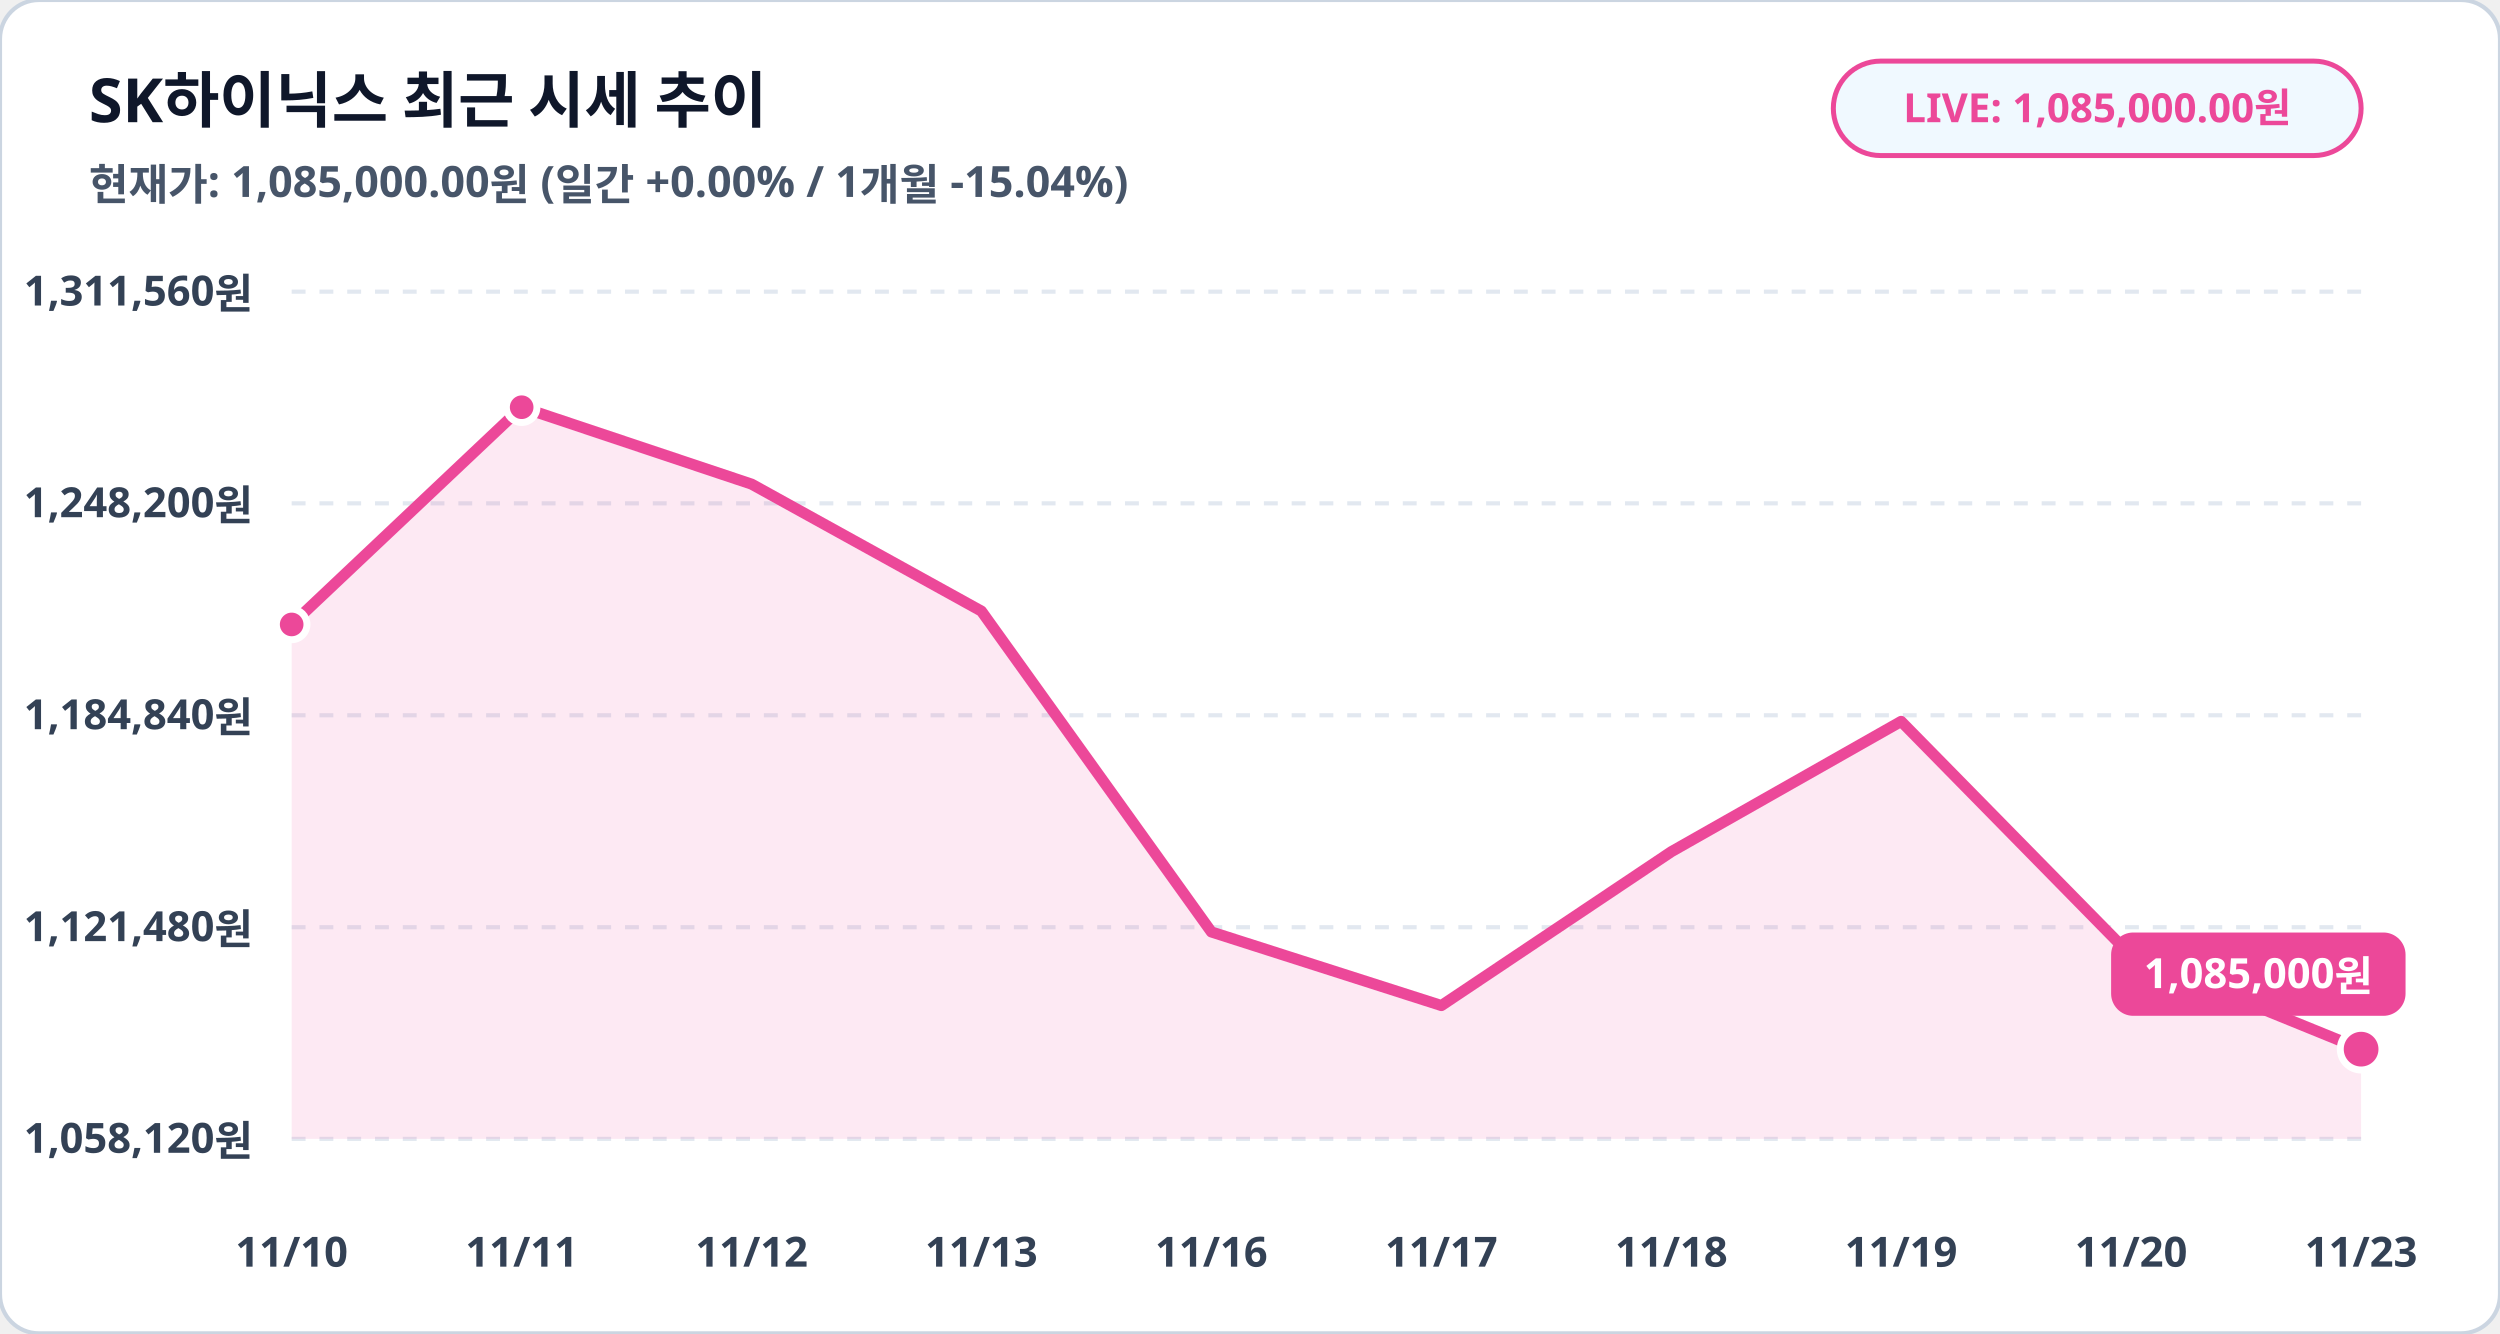
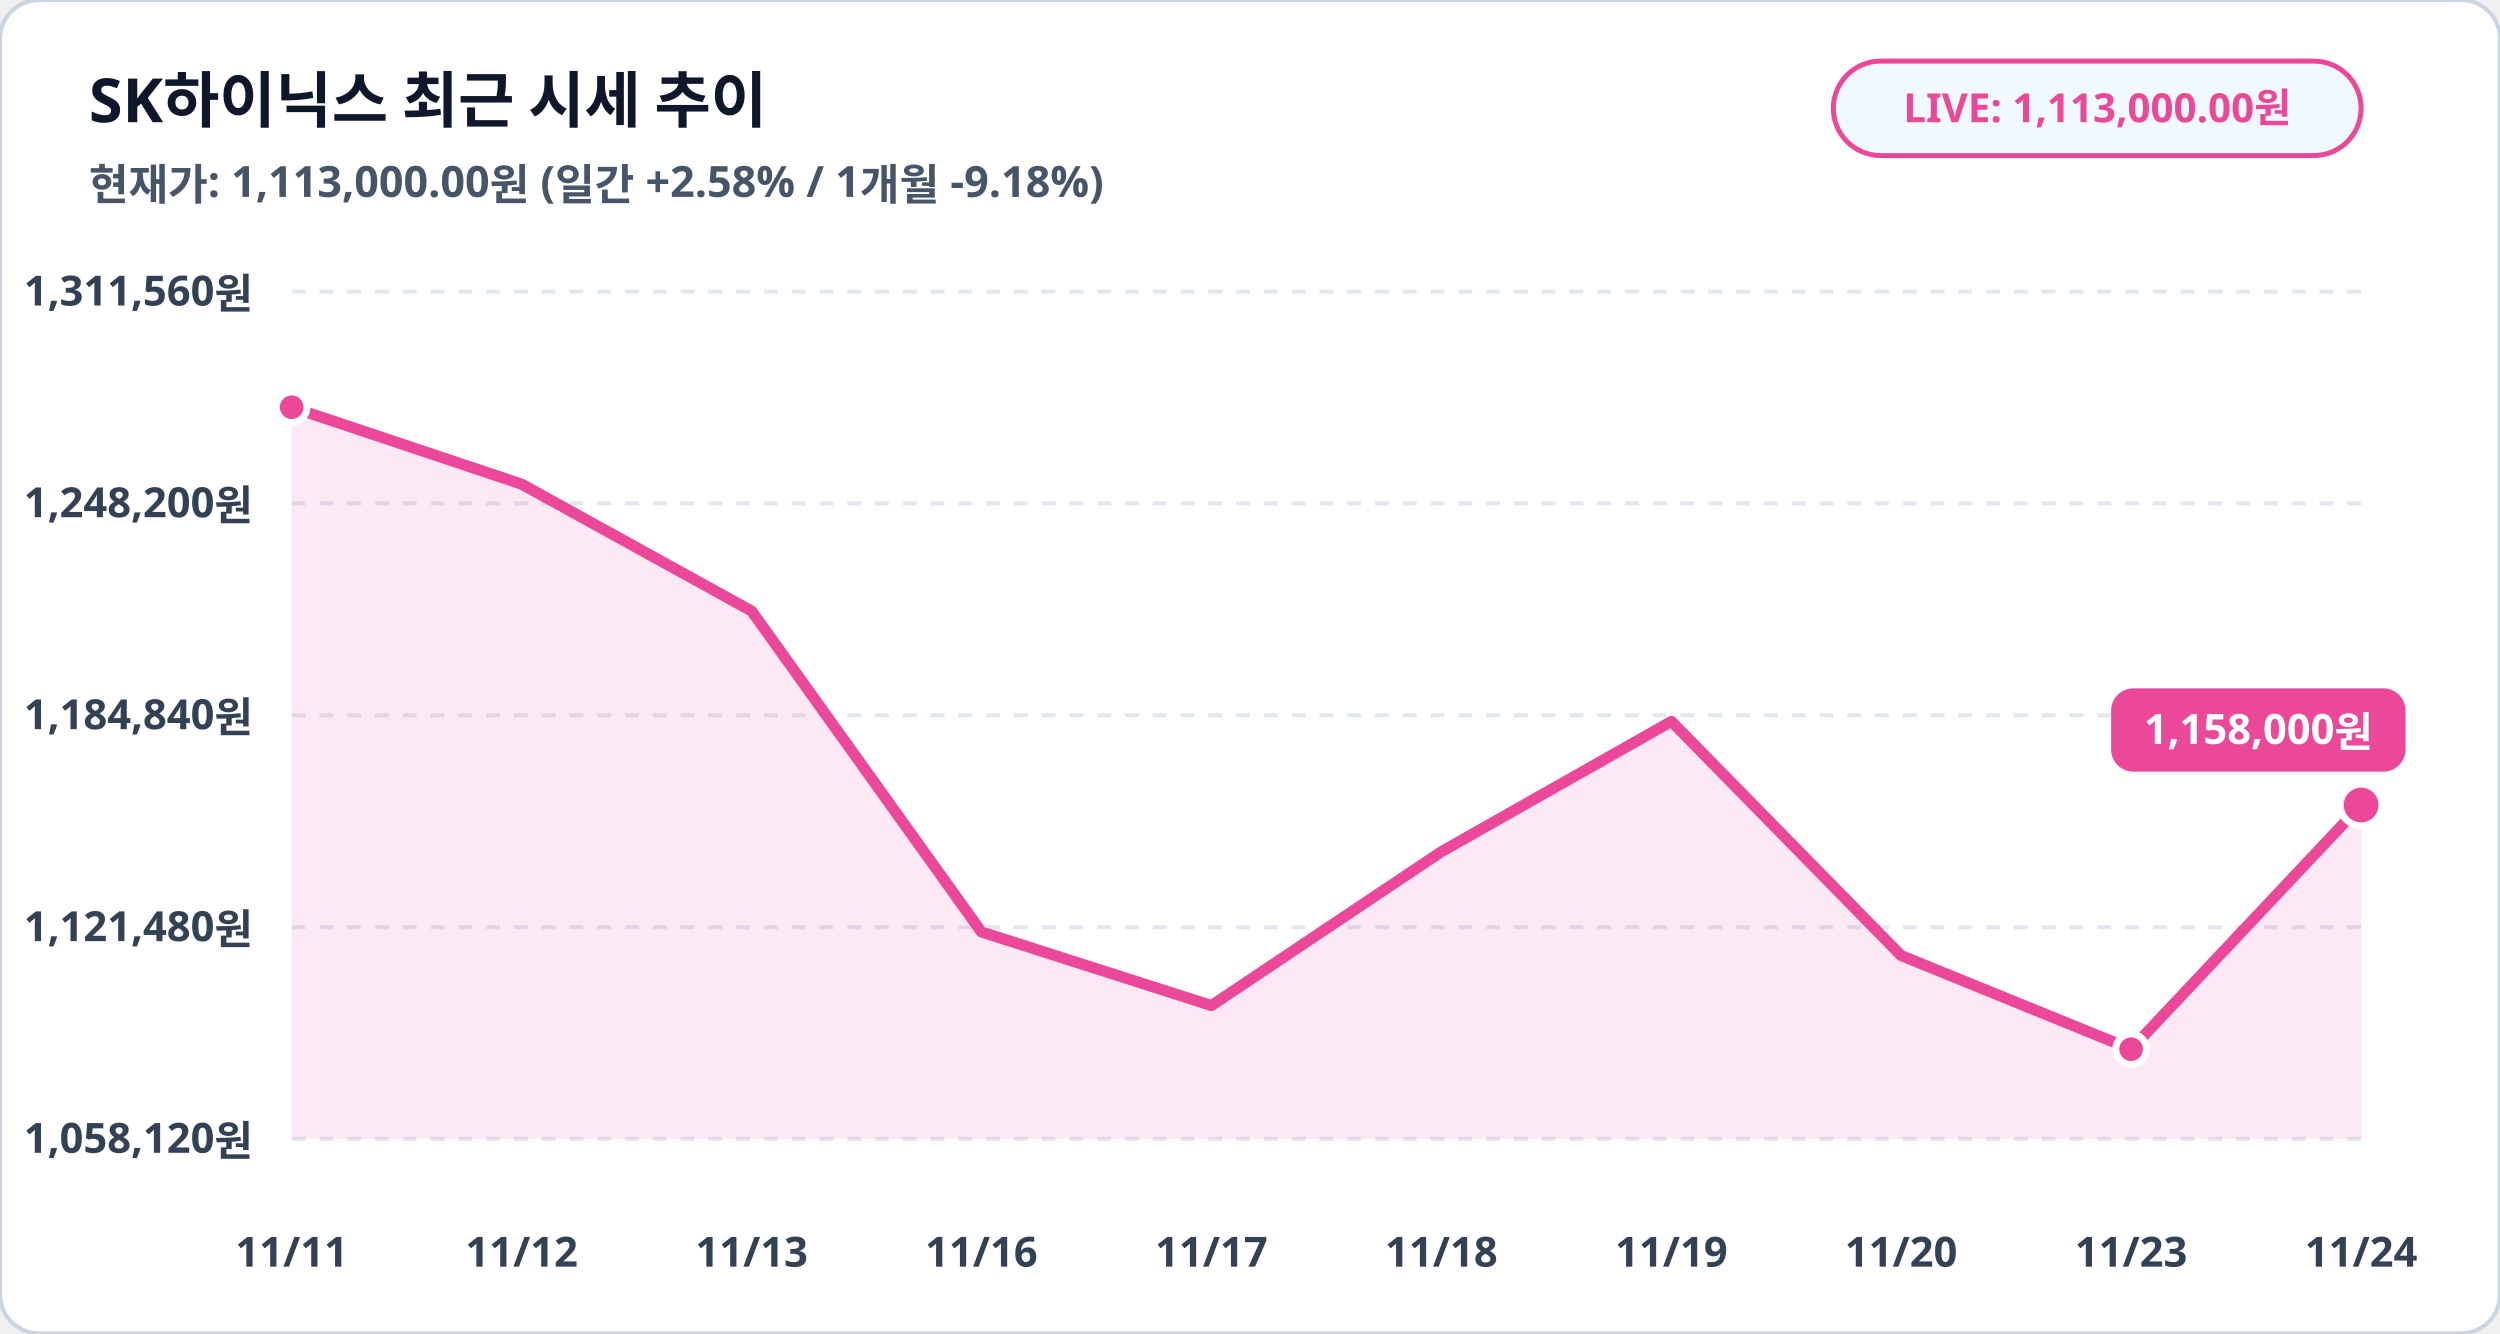
<svg xmlns="http://www.w3.org/2000/svg" viewBox="0 0 900 480" width="100%" height="100%">
  <rect width="900" height="480" rx="14" fill="#ffffff" stroke="#cbd5e1" stroke-width="1.5" />
  <text x="32" y="44" fill="#0f172a" font-family="Pretendard, sans-serif" font-size="22" font-weight="900">SK하이닉스 최근 시세 추이</text>
-   <text x="32" y="72" fill="#475569" font-family="Pretendard, sans-serif" font-size="15.5" font-weight="600">현재가: 1,085,000.00원 (일간 +0.00% / 1개월 -15.04%)</text>
+   <text x="32" y="72" fill="#475569" font-family="Pretendard, sans-serif" font-size="15.5" font-weight="600">현재가: 1,113,000.00원 (일간 +2.58% / 1개월 -9.18%)</text>
  <rect x="660" y="22" width="190" height="34" rx="17" fill="#f0f9ff" stroke="#ec4899" stroke-width="1.8" />
-   <text x="755" y="44" fill="#ec4899" font-family="Pretendard, sans-serif" font-size="14.5" font-weight="800" text-anchor="middle">LIVE: 1,085,000.00원</text>
+   <text x="755" y="44" fill="#ec4899" font-family="Pretendard, sans-serif" font-size="14.5" font-weight="800" text-anchor="middle">LIVE: 1,113,000.00원</text>
  <line x1="105" y1="105.0" x2="850" y2="105.0" stroke="#e2e8f0" stroke-width="1.5" stroke-dasharray="5,5" />
  <text x="91" y="110.0" fill="#334155" font-family="Pretendard, sans-serif" font-size="15" font-weight="700" text-anchor="end">1,311,560원</text>
  <line x1="105" y1="181.2" x2="850" y2="181.2" stroke="#e2e8f0" stroke-width="1.5" stroke-dasharray="5,5" />
  <text x="91" y="186.2" fill="#334155" font-family="Pretendard, sans-serif" font-size="15" font-weight="700" text-anchor="end">1,248,200원</text>
  <line x1="105" y1="257.5" x2="850" y2="257.5" stroke="#e2e8f0" stroke-width="1.5" stroke-dasharray="5,5" />
  <text x="91" y="262.5" fill="#334155" font-family="Pretendard, sans-serif" font-size="15" font-weight="700" text-anchor="end">1,184,840원</text>
  <line x1="105" y1="333.8" x2="850" y2="333.8" stroke="#e2e8f0" stroke-width="1.5" stroke-dasharray="5,5" />
  <text x="91" y="338.8" fill="#334155" font-family="Pretendard, sans-serif" font-size="15" font-weight="700" text-anchor="end">1,121,480원</text>
  <line x1="105" y1="410.0" x2="850" y2="410.0" stroke="#e2e8f0" stroke-width="1.5" stroke-dasharray="5,5" />
  <text x="91" y="415.0" fill="#334155" font-family="Pretendard, sans-serif" font-size="15" font-weight="700" text-anchor="end">1,058,120원</text>
-   <polygon points="105.0,410.0 105.0,224.8 187.8,146.6 270.6,174.3 353.3,220.0 436.1,335.5 518.9,362.0 601.7,306.6 684.4,259.7 767.2,344.0 850.0,377.7 850.0,410.0" fill="#ec4899" fill-opacity="0.12" />
-   <polyline fill="none" stroke="#ec4899" stroke-width="4" stroke-linecap="round" stroke-linejoin="round" points="105.0,224.8 187.8,146.6 270.6,174.3 353.3,220.0 436.1,335.5 518.9,362.0 601.7,306.6 684.4,259.7 767.2,344.0 850.0,377.7" />
-   <circle cx="105.0" cy="224.8" r="5.5" fill="#ec4899" stroke="#ffffff" stroke-width="2.5" />
-   <circle cx="187.8" cy="146.6" r="5.5" fill="#ec4899" stroke="#ffffff" stroke-width="2.5" />
-   <circle cx="850.0" cy="377.7" r="7.5" fill="#ec4899" stroke="#ffffff" stroke-width="2.5" />
-   <rect x="760.0" y="335.7" width="106" height="30" rx="8" fill="#ec4899" />
-   <text x="813.0" y="355.7" fill="#ffffff" font-family="Pretendard, sans-serif" font-size="15" font-weight="800" text-anchor="middle">1,085,000원</text>
-   <text x="105.0" y="456" fill="#334155" font-family="Pretendard, sans-serif" font-size="15" font-weight="700" text-anchor="middle">11/10</text>
-   <text x="187.8" y="456" fill="#334155" font-family="Pretendard, sans-serif" font-size="15" font-weight="700" text-anchor="middle">11/11</text>
-   <text x="270.6" y="456" fill="#334155" font-family="Pretendard, sans-serif" font-size="15" font-weight="700" text-anchor="middle">11/12</text>
-   <text x="353.3" y="456" fill="#334155" font-family="Pretendard, sans-serif" font-size="15" font-weight="700" text-anchor="middle">11/13</text>
-   <text x="436.1" y="456" fill="#334155" font-family="Pretendard, sans-serif" font-size="15" font-weight="700" text-anchor="middle">11/16</text>
-   <text x="518.9" y="456" fill="#334155" font-family="Pretendard, sans-serif" font-size="15" font-weight="700" text-anchor="middle">11/17</text>
-   <text x="601.7" y="456" fill="#334155" font-family="Pretendard, sans-serif" font-size="15" font-weight="700" text-anchor="middle">11/18</text>
-   <text x="684.4" y="456" fill="#334155" font-family="Pretendard, sans-serif" font-size="15" font-weight="700" text-anchor="middle">11/19</text>
-   <text x="767.2" y="456" fill="#334155" font-family="Pretendard, sans-serif" font-size="15" font-weight="700" text-anchor="middle">11/20</text>
-   <text x="850.0" y="456" fill="#334155" font-family="Pretendard, sans-serif" font-size="15" font-weight="700" text-anchor="middle">11/23</text>
+   <polygon points="105.0,410.0 105.0,146.6 187.8,174.3 270.6,220.0 353.3,335.5 436.1,362.0 518.9,306.6 601.7,259.7 684.4,344.0 767.2,377.7 850.0,289.8 850.0,410.0" fill="#ec4899" fill-opacity="0.12" />
+   <polyline fill="none" stroke="#ec4899" stroke-width="4" stroke-linecap="round" stroke-linejoin="round" points="105.0,146.6 187.8,174.3 270.6,220.0 353.3,335.5 436.1,362.0 518.9,306.6 601.7,259.7 684.4,344.0 767.2,377.7 850.0,289.8" />
+   <circle cx="105.0" cy="146.6" r="5.5" fill="#ec4899" stroke="#ffffff" stroke-width="2.5" />
+   <circle cx="767.2" cy="377.7" r="5.5" fill="#ec4899" stroke="#ffffff" stroke-width="2.5" />
+   <circle cx="850.0" cy="289.8" r="7.5" fill="#ec4899" stroke="#ffffff" stroke-width="2.5" />
+   <rect x="760.0" y="247.8" width="106" height="30" rx="8" fill="#ec4899" />
+   <text x="813.0" y="267.8" fill="#ffffff" font-family="Pretendard, sans-serif" font-size="15" font-weight="800" text-anchor="middle">1,158,000원</text>
+   <text x="105.0" y="456" fill="#334155" font-family="Pretendard, sans-serif" font-size="15" font-weight="700" text-anchor="middle">11/11</text>
+   <text x="187.8" y="456" fill="#334155" font-family="Pretendard, sans-serif" font-size="15" font-weight="700" text-anchor="middle">11/12</text>
+   <text x="270.6" y="456" fill="#334155" font-family="Pretendard, sans-serif" font-size="15" font-weight="700" text-anchor="middle">11/13</text>
+   <text x="353.3" y="456" fill="#334155" font-family="Pretendard, sans-serif" font-size="15" font-weight="700" text-anchor="middle">11/16</text>
+   <text x="436.1" y="456" fill="#334155" font-family="Pretendard, sans-serif" font-size="15" font-weight="700" text-anchor="middle">11/17</text>
+   <text x="518.9" y="456" fill="#334155" font-family="Pretendard, sans-serif" font-size="15" font-weight="700" text-anchor="middle">11/18</text>
+   <text x="601.7" y="456" fill="#334155" font-family="Pretendard, sans-serif" font-size="15" font-weight="700" text-anchor="middle">11/19</text>
+   <text x="684.4" y="456" fill="#334155" font-family="Pretendard, sans-serif" font-size="15" font-weight="700" text-anchor="middle">11/20</text>
+   <text x="767.2" y="456" fill="#334155" font-family="Pretendard, sans-serif" font-size="15" font-weight="700" text-anchor="middle">11/23</text>
+   <text x="850.0" y="456" fill="#334155" font-family="Pretendard, sans-serif" font-size="15" font-weight="700" text-anchor="middle">11/24</text>
</svg>
